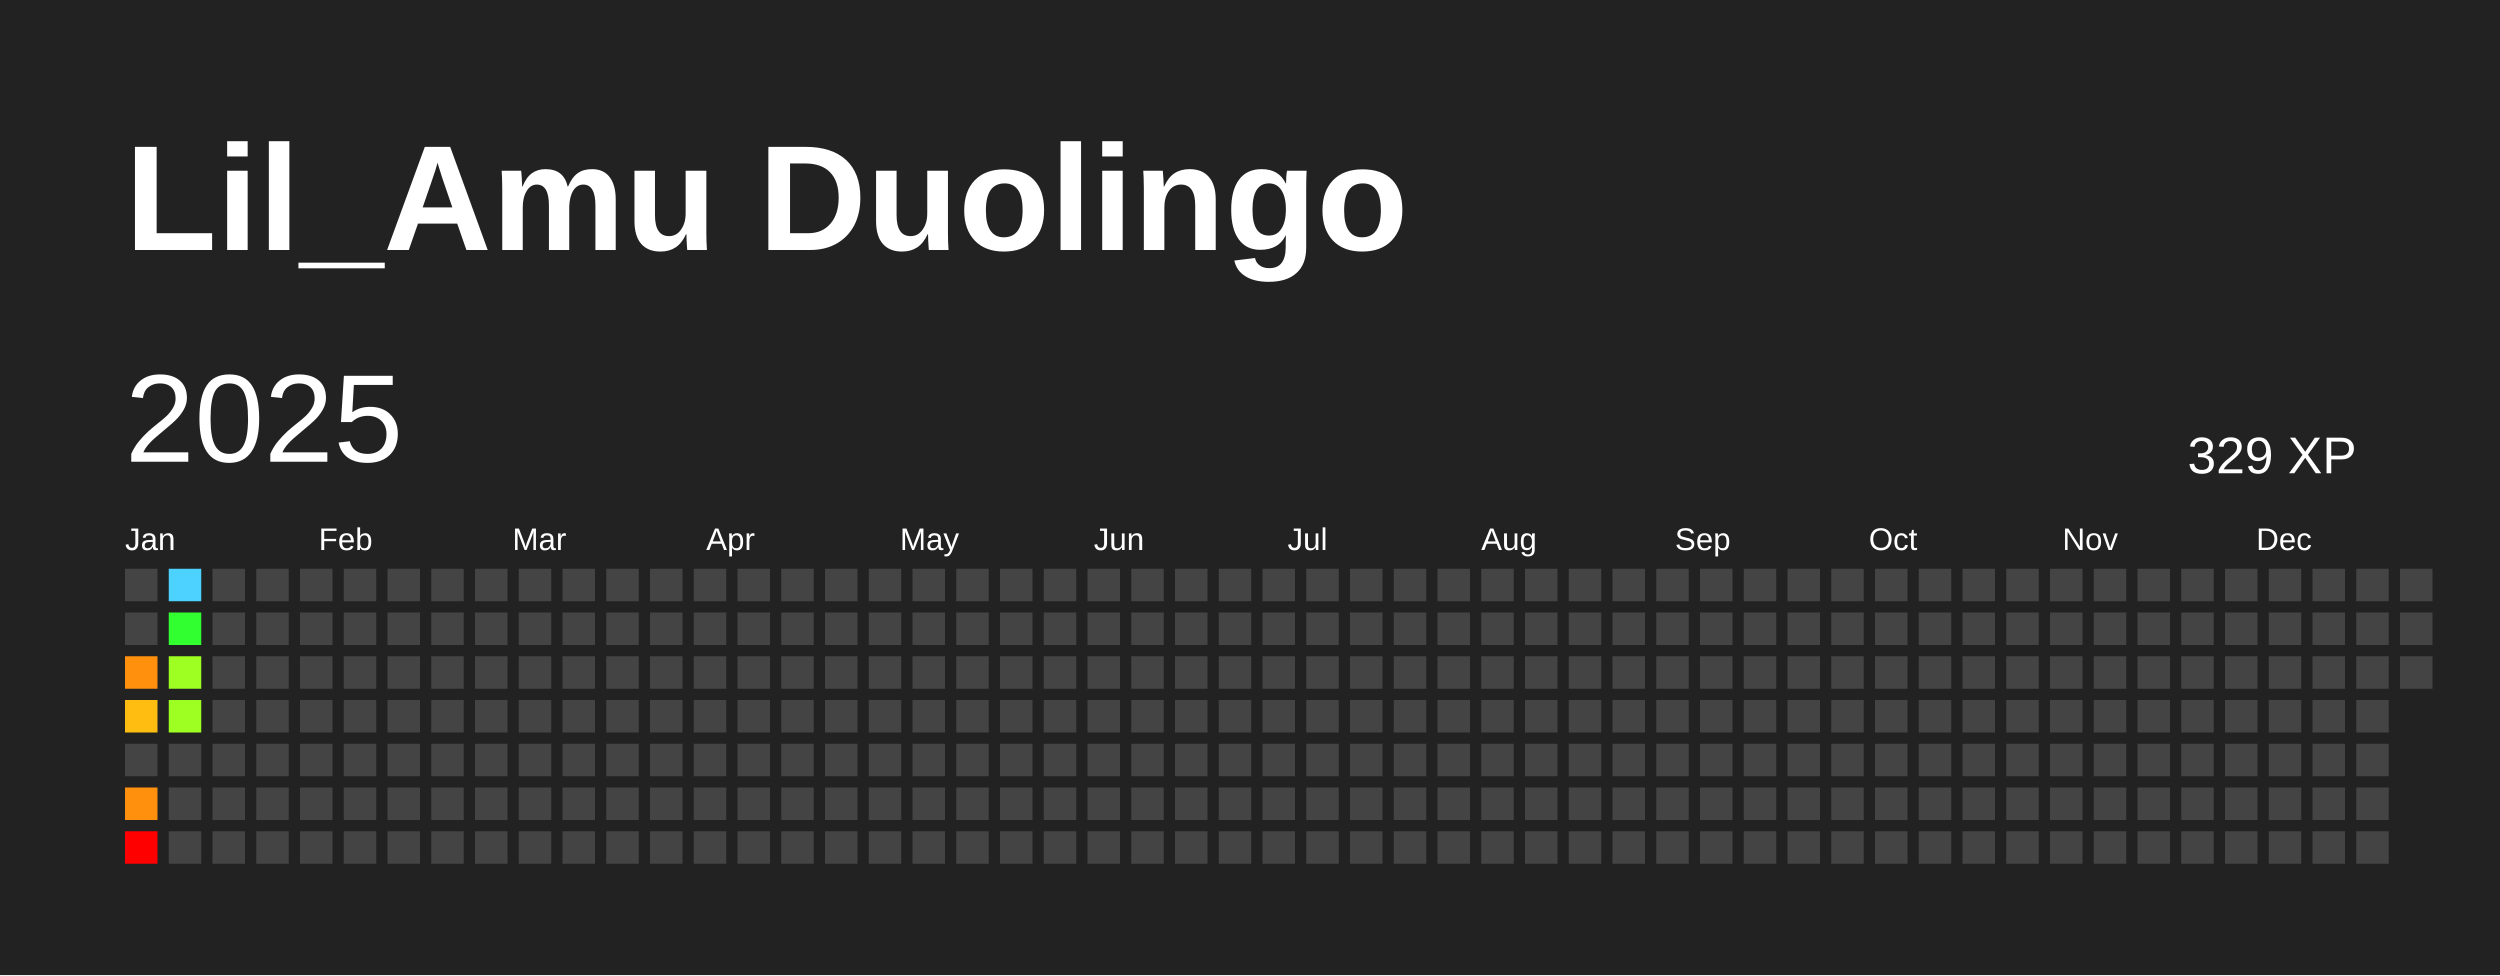
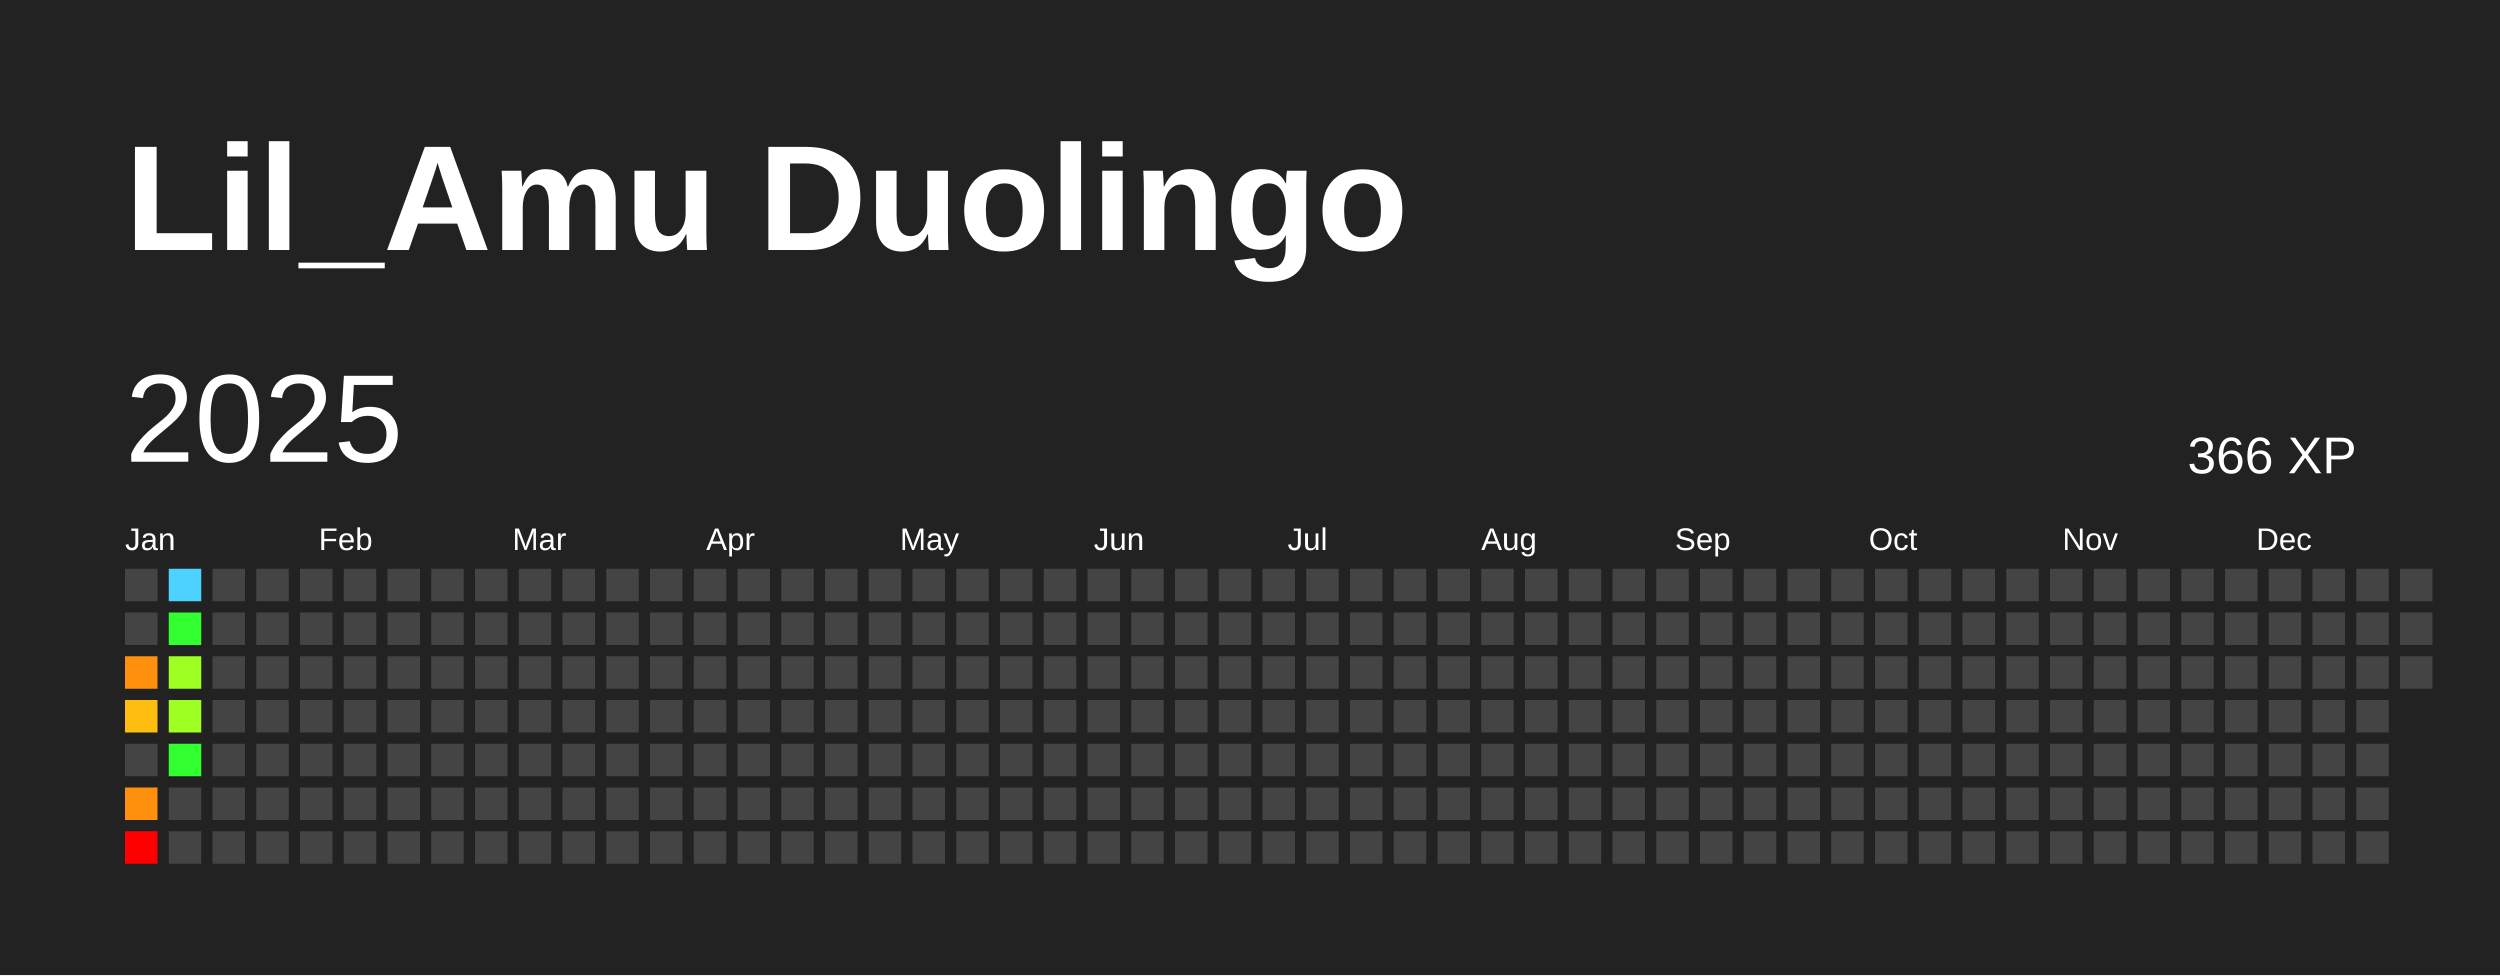
<svg xmlns="http://www.w3.org/2000/svg" baseProfile="full" height="78mm" version="1.1" viewBox="0,0,200,78" width="200mm">
  <defs />
  <rect fill="#222222" height="78" width="200" x="0" y="0" />
  <text fill="#FFFFFF" style="font-size:12px; font-family:Arial; font-weight:bold;" x="10" y="20">Lil_Amu Duolingo</text>
  <text dominant-baseline="hanging" fill="#FFFFFF" style="font-size:10.0px; font-family:Arial;" x="10" y="30">2025</text>
-   <text dominant-baseline="hanging" fill="#FFFFFF" style="font-size:4.125px; font-family:Arial;" x="175" y="35">329 XP</text>
+   <text dominant-baseline="hanging" fill="#FFFFFF" style="font-size:4.125px; font-family:Arial;" x="175" y="35">366 XP</text>
  <text fill="#FFFFFF" style="font-size:2.5px; font-family:Arial" x="10.0" y="44">Jan</text>
  <text fill="#FFFFFF" style="font-size:2.5px; font-family:Arial" x="25.5" y="44">Feb</text>
  <text fill="#FFFFFF" style="font-size:2.5px; font-family:Arial" x="41.0" y="44">Mar</text>
  <text fill="#FFFFFF" style="font-size:2.5px; font-family:Arial" x="56.5" y="44">Apr</text>
  <text fill="#FFFFFF" style="font-size:2.5px; font-family:Arial" x="72.0" y="44">May</text>
  <text fill="#FFFFFF" style="font-size:2.5px; font-family:Arial" x="87.5" y="44">Jun</text>
  <text fill="#FFFFFF" style="font-size:2.5px; font-family:Arial" x="103.0" y="44">Jul</text>
  <text fill="#FFFFFF" style="font-size:2.5px; font-family:Arial" x="118.5" y="44">Aug</text>
  <text fill="#FFFFFF" style="font-size:2.5px; font-family:Arial" x="134.0" y="44">Sep</text>
  <text fill="#FFFFFF" style="font-size:2.5px; font-family:Arial" x="149.5" y="44">Oct</text>
  <text fill="#FFFFFF" style="font-size:2.5px; font-family:Arial" x="165.0" y="44">Nov</text>
  <text fill="#FFFFFF" style="font-size:2.5px; font-family:Arial" x="180.5" y="44">Dec</text>
  <rect fill="#444444" height="2.6" width="2.6" x="10.0" y="45.5" />
  <rect fill="#444444" height="2.6" width="2.6" x="10.0" y="49.0" />
  <rect fill="#ff900d" height="2.6" width="2.6" x="10.0" y="52.5" />
  <rect fill="#ffbd11" height="2.6" width="2.6" x="10.0" y="56.0" />
  <rect fill="#444444" height="2.6" width="2.6" x="10.0" y="59.5" />
  <rect fill="#ff900d" height="2.6" width="2.6" x="10.0" y="63.0" />
  <rect fill="red" height="2.6" width="2.6" x="10.0" y="66.5" />
  <rect fill="#4dd2ff" height="2.6" width="2.6" x="13.5" y="45.5" />
  <rect fill="#32ff2f" height="2.6" width="2.6" x="13.5" y="49.0" />
  <rect fill="#9dff22" height="2.6" width="2.6" x="13.5" y="52.5" />
  <rect fill="#9dff22" height="2.6" width="2.6" x="13.5" y="56.0" />
-   <rect fill="#444444" height="2.6" width="2.6" x="13.5" y="59.5" />
+   <rect fill="#32ff2f" height="2.6" width="2.6" x="13.5" y="59.5" />
  <rect fill="#444444" height="2.6" width="2.6" x="13.5" y="63.0" />
  <rect fill="#444444" height="2.6" width="2.6" x="13.5" y="66.5" />
  <rect fill="#444444" height="2.6" width="2.6" x="17.0" y="45.5" />
  <rect fill="#444444" height="2.6" width="2.6" x="17.0" y="49.0" />
  <rect fill="#444444" height="2.6" width="2.6" x="17.0" y="52.5" />
  <rect fill="#444444" height="2.6" width="2.6" x="17.0" y="56.0" />
  <rect fill="#444444" height="2.6" width="2.6" x="17.0" y="59.5" />
  <rect fill="#444444" height="2.6" width="2.6" x="17.0" y="63.0" />
  <rect fill="#444444" height="2.6" width="2.6" x="17.0" y="66.5" />
  <rect fill="#444444" height="2.6" width="2.6" x="20.5" y="45.5" />
  <rect fill="#444444" height="2.6" width="2.6" x="20.5" y="49.0" />
  <rect fill="#444444" height="2.6" width="2.6" x="20.5" y="52.5" />
  <rect fill="#444444" height="2.6" width="2.6" x="20.5" y="56.0" />
  <rect fill="#444444" height="2.6" width="2.6" x="20.5" y="59.5" />
  <rect fill="#444444" height="2.6" width="2.6" x="20.5" y="63.0" />
  <rect fill="#444444" height="2.6" width="2.6" x="20.5" y="66.5" />
  <rect fill="#444444" height="2.6" width="2.6" x="24.0" y="45.5" />
  <rect fill="#444444" height="2.6" width="2.6" x="24.0" y="49.0" />
  <rect fill="#444444" height="2.6" width="2.6" x="24.0" y="52.5" />
  <rect fill="#444444" height="2.6" width="2.6" x="24.0" y="56.0" />
  <rect fill="#444444" height="2.6" width="2.6" x="24.0" y="59.5" />
  <rect fill="#444444" height="2.6" width="2.6" x="24.0" y="63.0" />
  <rect fill="#444444" height="2.6" width="2.6" x="24.0" y="66.5" />
  <rect fill="#444444" height="2.6" width="2.6" x="27.5" y="45.5" />
  <rect fill="#444444" height="2.6" width="2.6" x="27.5" y="49.0" />
  <rect fill="#444444" height="2.6" width="2.6" x="27.5" y="52.5" />
  <rect fill="#444444" height="2.6" width="2.6" x="27.5" y="56.0" />
  <rect fill="#444444" height="2.6" width="2.6" x="27.5" y="59.5" />
  <rect fill="#444444" height="2.6" width="2.6" x="27.5" y="63.0" />
  <rect fill="#444444" height="2.6" width="2.6" x="27.5" y="66.5" />
  <rect fill="#444444" height="2.6" width="2.6" x="31.0" y="45.5" />
  <rect fill="#444444" height="2.6" width="2.6" x="31.0" y="49.0" />
  <rect fill="#444444" height="2.6" width="2.6" x="31.0" y="52.5" />
  <rect fill="#444444" height="2.6" width="2.6" x="31.0" y="56.0" />
  <rect fill="#444444" height="2.6" width="2.6" x="31.0" y="59.5" />
  <rect fill="#444444" height="2.6" width="2.6" x="31.0" y="63.0" />
  <rect fill="#444444" height="2.6" width="2.6" x="31.0" y="66.5" />
  <rect fill="#444444" height="2.6" width="2.6" x="34.5" y="45.5" />
  <rect fill="#444444" height="2.6" width="2.6" x="34.5" y="49.0" />
  <rect fill="#444444" height="2.6" width="2.6" x="34.5" y="52.5" />
  <rect fill="#444444" height="2.6" width="2.6" x="34.5" y="56.0" />
  <rect fill="#444444" height="2.6" width="2.6" x="34.5" y="59.5" />
  <rect fill="#444444" height="2.6" width="2.6" x="34.5" y="63.0" />
  <rect fill="#444444" height="2.6" width="2.6" x="34.5" y="66.5" />
  <rect fill="#444444" height="2.6" width="2.6" x="38.0" y="45.5" />
  <rect fill="#444444" height="2.6" width="2.6" x="38.0" y="49.0" />
  <rect fill="#444444" height="2.6" width="2.6" x="38.0" y="52.5" />
  <rect fill="#444444" height="2.6" width="2.6" x="38.0" y="56.0" />
  <rect fill="#444444" height="2.6" width="2.6" x="38.0" y="59.5" />
  <rect fill="#444444" height="2.6" width="2.6" x="38.0" y="63.0" />
  <rect fill="#444444" height="2.6" width="2.6" x="38.0" y="66.5" />
  <rect fill="#444444" height="2.6" width="2.6" x="41.5" y="45.5" />
  <rect fill="#444444" height="2.6" width="2.6" x="41.5" y="49.0" />
  <rect fill="#444444" height="2.6" width="2.6" x="41.5" y="52.5" />
  <rect fill="#444444" height="2.6" width="2.6" x="41.5" y="56.0" />
  <rect fill="#444444" height="2.6" width="2.6" x="41.5" y="59.5" />
  <rect fill="#444444" height="2.6" width="2.6" x="41.5" y="63.0" />
  <rect fill="#444444" height="2.6" width="2.6" x="41.5" y="66.5" />
  <rect fill="#444444" height="2.6" width="2.6" x="45.0" y="45.5" />
  <rect fill="#444444" height="2.6" width="2.6" x="45.0" y="49.0" />
  <rect fill="#444444" height="2.6" width="2.6" x="45.0" y="52.5" />
  <rect fill="#444444" height="2.6" width="2.6" x="45.0" y="56.0" />
  <rect fill="#444444" height="2.6" width="2.6" x="45.0" y="59.5" />
  <rect fill="#444444" height="2.6" width="2.6" x="45.0" y="63.0" />
  <rect fill="#444444" height="2.6" width="2.6" x="45.0" y="66.5" />
  <rect fill="#444444" height="2.6" width="2.6" x="48.5" y="45.5" />
  <rect fill="#444444" height="2.6" width="2.6" x="48.5" y="49.0" />
  <rect fill="#444444" height="2.6" width="2.6" x="48.5" y="52.5" />
  <rect fill="#444444" height="2.6" width="2.6" x="48.5" y="56.0" />
  <rect fill="#444444" height="2.6" width="2.6" x="48.5" y="59.5" />
  <rect fill="#444444" height="2.6" width="2.6" x="48.5" y="63.0" />
  <rect fill="#444444" height="2.6" width="2.6" x="48.5" y="66.5" />
  <rect fill="#444444" height="2.6" width="2.6" x="52.0" y="45.5" />
  <rect fill="#444444" height="2.6" width="2.6" x="52.0" y="49.0" />
  <rect fill="#444444" height="2.6" width="2.6" x="52.0" y="52.5" />
  <rect fill="#444444" height="2.6" width="2.6" x="52.0" y="56.0" />
  <rect fill="#444444" height="2.6" width="2.6" x="52.0" y="59.5" />
  <rect fill="#444444" height="2.6" width="2.6" x="52.0" y="63.0" />
  <rect fill="#444444" height="2.6" width="2.6" x="52.0" y="66.5" />
  <rect fill="#444444" height="2.6" width="2.6" x="55.5" y="45.5" />
  <rect fill="#444444" height="2.6" width="2.6" x="55.5" y="49.0" />
  <rect fill="#444444" height="2.6" width="2.6" x="55.5" y="52.5" />
  <rect fill="#444444" height="2.6" width="2.6" x="55.5" y="56.0" />
  <rect fill="#444444" height="2.6" width="2.6" x="55.5" y="59.5" />
  <rect fill="#444444" height="2.6" width="2.6" x="55.5" y="63.0" />
  <rect fill="#444444" height="2.6" width="2.6" x="55.5" y="66.5" />
  <rect fill="#444444" height="2.6" width="2.6" x="59.0" y="45.5" />
  <rect fill="#444444" height="2.6" width="2.6" x="59.0" y="49.0" />
  <rect fill="#444444" height="2.6" width="2.6" x="59.0" y="52.5" />
  <rect fill="#444444" height="2.6" width="2.6" x="59.0" y="56.0" />
  <rect fill="#444444" height="2.6" width="2.6" x="59.0" y="59.5" />
  <rect fill="#444444" height="2.6" width="2.6" x="59.0" y="63.0" />
  <rect fill="#444444" height="2.6" width="2.6" x="59.0" y="66.5" />
  <rect fill="#444444" height="2.6" width="2.6" x="62.5" y="45.5" />
  <rect fill="#444444" height="2.6" width="2.6" x="62.5" y="49.0" />
  <rect fill="#444444" height="2.6" width="2.6" x="62.5" y="52.5" />
  <rect fill="#444444" height="2.6" width="2.6" x="62.5" y="56.0" />
  <rect fill="#444444" height="2.6" width="2.6" x="62.5" y="59.5" />
  <rect fill="#444444" height="2.6" width="2.6" x="62.5" y="63.0" />
  <rect fill="#444444" height="2.6" width="2.6" x="62.5" y="66.5" />
  <rect fill="#444444" height="2.6" width="2.6" x="66.0" y="45.5" />
  <rect fill="#444444" height="2.6" width="2.6" x="66.0" y="49.0" />
  <rect fill="#444444" height="2.6" width="2.6" x="66.0" y="52.5" />
  <rect fill="#444444" height="2.6" width="2.6" x="66.0" y="56.0" />
  <rect fill="#444444" height="2.6" width="2.6" x="66.0" y="59.5" />
  <rect fill="#444444" height="2.6" width="2.6" x="66.0" y="63.0" />
  <rect fill="#444444" height="2.6" width="2.6" x="66.0" y="66.5" />
  <rect fill="#444444" height="2.6" width="2.6" x="69.5" y="45.5" />
  <rect fill="#444444" height="2.6" width="2.6" x="69.5" y="49.0" />
  <rect fill="#444444" height="2.6" width="2.6" x="69.5" y="52.5" />
  <rect fill="#444444" height="2.6" width="2.6" x="69.5" y="56.0" />
  <rect fill="#444444" height="2.6" width="2.6" x="69.5" y="59.5" />
  <rect fill="#444444" height="2.6" width="2.6" x="69.5" y="63.0" />
  <rect fill="#444444" height="2.6" width="2.6" x="69.5" y="66.5" />
  <rect fill="#444444" height="2.6" width="2.6" x="73.0" y="45.5" />
  <rect fill="#444444" height="2.6" width="2.6" x="73.0" y="49.0" />
  <rect fill="#444444" height="2.6" width="2.6" x="73.0" y="52.5" />
  <rect fill="#444444" height="2.6" width="2.6" x="73.0" y="56.0" />
  <rect fill="#444444" height="2.6" width="2.6" x="73.0" y="59.5" />
  <rect fill="#444444" height="2.6" width="2.6" x="73.0" y="63.0" />
  <rect fill="#444444" height="2.6" width="2.6" x="73.0" y="66.5" />
  <rect fill="#444444" height="2.6" width="2.6" x="76.5" y="45.5" />
  <rect fill="#444444" height="2.6" width="2.6" x="76.5" y="49.0" />
  <rect fill="#444444" height="2.6" width="2.6" x="76.5" y="52.5" />
  <rect fill="#444444" height="2.6" width="2.6" x="76.5" y="56.0" />
  <rect fill="#444444" height="2.6" width="2.6" x="76.5" y="59.5" />
  <rect fill="#444444" height="2.6" width="2.6" x="76.5" y="63.0" />
  <rect fill="#444444" height="2.6" width="2.6" x="76.5" y="66.5" />
  <rect fill="#444444" height="2.6" width="2.6" x="80.0" y="45.5" />
  <rect fill="#444444" height="2.6" width="2.6" x="80.0" y="49.0" />
  <rect fill="#444444" height="2.6" width="2.6" x="80.0" y="52.5" />
  <rect fill="#444444" height="2.6" width="2.6" x="80.0" y="56.0" />
  <rect fill="#444444" height="2.6" width="2.6" x="80.0" y="59.5" />
  <rect fill="#444444" height="2.6" width="2.6" x="80.0" y="63.0" />
  <rect fill="#444444" height="2.6" width="2.6" x="80.0" y="66.5" />
  <rect fill="#444444" height="2.6" width="2.6" x="83.5" y="45.5" />
  <rect fill="#444444" height="2.6" width="2.6" x="83.5" y="49.0" />
  <rect fill="#444444" height="2.6" width="2.6" x="83.5" y="52.5" />
  <rect fill="#444444" height="2.6" width="2.6" x="83.5" y="56.0" />
  <rect fill="#444444" height="2.6" width="2.6" x="83.5" y="59.5" />
  <rect fill="#444444" height="2.6" width="2.6" x="83.5" y="63.0" />
  <rect fill="#444444" height="2.6" width="2.6" x="83.5" y="66.5" />
  <rect fill="#444444" height="2.6" width="2.6" x="87.0" y="45.5" />
  <rect fill="#444444" height="2.6" width="2.6" x="87.0" y="49.0" />
  <rect fill="#444444" height="2.6" width="2.6" x="87.0" y="52.5" />
  <rect fill="#444444" height="2.6" width="2.6" x="87.0" y="56.0" />
  <rect fill="#444444" height="2.6" width="2.6" x="87.0" y="59.5" />
  <rect fill="#444444" height="2.6" width="2.6" x="87.0" y="63.0" />
  <rect fill="#444444" height="2.6" width="2.6" x="87.0" y="66.5" />
  <rect fill="#444444" height="2.6" width="2.6" x="90.5" y="45.5" />
  <rect fill="#444444" height="2.6" width="2.6" x="90.5" y="49.0" />
  <rect fill="#444444" height="2.6" width="2.6" x="90.5" y="52.5" />
  <rect fill="#444444" height="2.6" width="2.6" x="90.5" y="56.0" />
  <rect fill="#444444" height="2.6" width="2.6" x="90.5" y="59.5" />
  <rect fill="#444444" height="2.6" width="2.6" x="90.5" y="63.0" />
  <rect fill="#444444" height="2.6" width="2.6" x="90.5" y="66.5" />
  <rect fill="#444444" height="2.6" width="2.6" x="94.0" y="45.5" />
  <rect fill="#444444" height="2.6" width="2.6" x="94.0" y="49.0" />
  <rect fill="#444444" height="2.6" width="2.6" x="94.0" y="52.5" />
  <rect fill="#444444" height="2.6" width="2.6" x="94.0" y="56.0" />
  <rect fill="#444444" height="2.6" width="2.6" x="94.0" y="59.5" />
  <rect fill="#444444" height="2.6" width="2.6" x="94.0" y="63.0" />
  <rect fill="#444444" height="2.6" width="2.6" x="94.0" y="66.5" />
  <rect fill="#444444" height="2.6" width="2.6" x="97.5" y="45.5" />
  <rect fill="#444444" height="2.6" width="2.6" x="97.5" y="49.0" />
  <rect fill="#444444" height="2.6" width="2.6" x="97.5" y="52.5" />
  <rect fill="#444444" height="2.6" width="2.6" x="97.5" y="56.0" />
  <rect fill="#444444" height="2.6" width="2.6" x="97.5" y="59.5" />
  <rect fill="#444444" height="2.6" width="2.6" x="97.5" y="63.0" />
  <rect fill="#444444" height="2.6" width="2.6" x="97.5" y="66.5" />
  <rect fill="#444444" height="2.6" width="2.6" x="101.0" y="45.5" />
  <rect fill="#444444" height="2.6" width="2.6" x="101.0" y="49.0" />
  <rect fill="#444444" height="2.6" width="2.6" x="101.0" y="52.5" />
  <rect fill="#444444" height="2.6" width="2.6" x="101.0" y="56.0" />
  <rect fill="#444444" height="2.6" width="2.6" x="101.0" y="59.5" />
  <rect fill="#444444" height="2.6" width="2.6" x="101.0" y="63.0" />
  <rect fill="#444444" height="2.6" width="2.6" x="101.0" y="66.5" />
  <rect fill="#444444" height="2.6" width="2.6" x="104.5" y="45.5" />
  <rect fill="#444444" height="2.6" width="2.6" x="104.5" y="49.0" />
  <rect fill="#444444" height="2.6" width="2.6" x="104.5" y="52.5" />
  <rect fill="#444444" height="2.6" width="2.6" x="104.5" y="56.0" />
  <rect fill="#444444" height="2.6" width="2.6" x="104.5" y="59.5" />
  <rect fill="#444444" height="2.6" width="2.6" x="104.5" y="63.0" />
  <rect fill="#444444" height="2.6" width="2.6" x="104.5" y="66.5" />
  <rect fill="#444444" height="2.6" width="2.6" x="108.0" y="45.5" />
  <rect fill="#444444" height="2.6" width="2.6" x="108.0" y="49.0" />
  <rect fill="#444444" height="2.6" width="2.6" x="108.0" y="52.5" />
  <rect fill="#444444" height="2.6" width="2.6" x="108.0" y="56.0" />
  <rect fill="#444444" height="2.6" width="2.6" x="108.0" y="59.5" />
  <rect fill="#444444" height="2.6" width="2.6" x="108.0" y="63.0" />
  <rect fill="#444444" height="2.6" width="2.6" x="108.0" y="66.5" />
  <rect fill="#444444" height="2.6" width="2.6" x="111.5" y="45.5" />
  <rect fill="#444444" height="2.6" width="2.6" x="111.5" y="49.0" />
  <rect fill="#444444" height="2.6" width="2.6" x="111.5" y="52.5" />
  <rect fill="#444444" height="2.6" width="2.6" x="111.5" y="56.0" />
  <rect fill="#444444" height="2.6" width="2.6" x="111.5" y="59.5" />
  <rect fill="#444444" height="2.6" width="2.6" x="111.5" y="63.0" />
  <rect fill="#444444" height="2.6" width="2.6" x="111.5" y="66.5" />
  <rect fill="#444444" height="2.6" width="2.6" x="115.0" y="45.5" />
  <rect fill="#444444" height="2.6" width="2.6" x="115.0" y="49.0" />
  <rect fill="#444444" height="2.6" width="2.6" x="115.0" y="52.5" />
  <rect fill="#444444" height="2.6" width="2.6" x="115.0" y="56.0" />
  <rect fill="#444444" height="2.6" width="2.6" x="115.0" y="59.5" />
  <rect fill="#444444" height="2.6" width="2.6" x="115.0" y="63.0" />
  <rect fill="#444444" height="2.6" width="2.6" x="115.0" y="66.5" />
  <rect fill="#444444" height="2.6" width="2.6" x="118.5" y="45.5" />
  <rect fill="#444444" height="2.6" width="2.6" x="118.5" y="49.0" />
  <rect fill="#444444" height="2.6" width="2.6" x="118.5" y="52.5" />
  <rect fill="#444444" height="2.6" width="2.6" x="118.5" y="56.0" />
  <rect fill="#444444" height="2.6" width="2.6" x="118.5" y="59.5" />
  <rect fill="#444444" height="2.6" width="2.6" x="118.5" y="63.0" />
  <rect fill="#444444" height="2.6" width="2.6" x="118.5" y="66.5" />
  <rect fill="#444444" height="2.6" width="2.6" x="122.0" y="45.5" />
  <rect fill="#444444" height="2.6" width="2.6" x="122.0" y="49.0" />
  <rect fill="#444444" height="2.6" width="2.6" x="122.0" y="52.5" />
  <rect fill="#444444" height="2.6" width="2.6" x="122.0" y="56.0" />
  <rect fill="#444444" height="2.6" width="2.6" x="122.0" y="59.5" />
  <rect fill="#444444" height="2.6" width="2.6" x="122.0" y="63.0" />
  <rect fill="#444444" height="2.6" width="2.6" x="122.0" y="66.5" />
  <rect fill="#444444" height="2.6" width="2.6" x="125.5" y="45.5" />
  <rect fill="#444444" height="2.6" width="2.6" x="125.5" y="49.0" />
  <rect fill="#444444" height="2.6" width="2.6" x="125.5" y="52.5" />
  <rect fill="#444444" height="2.6" width="2.6" x="125.5" y="56.0" />
  <rect fill="#444444" height="2.6" width="2.6" x="125.5" y="59.5" />
  <rect fill="#444444" height="2.6" width="2.6" x="125.5" y="63.0" />
  <rect fill="#444444" height="2.6" width="2.6" x="125.5" y="66.5" />
  <rect fill="#444444" height="2.6" width="2.6" x="129.0" y="45.5" />
  <rect fill="#444444" height="2.6" width="2.6" x="129.0" y="49.0" />
  <rect fill="#444444" height="2.6" width="2.6" x="129.0" y="52.5" />
  <rect fill="#444444" height="2.6" width="2.6" x="129.0" y="56.0" />
  <rect fill="#444444" height="2.6" width="2.6" x="129.0" y="59.5" />
  <rect fill="#444444" height="2.6" width="2.6" x="129.0" y="63.0" />
  <rect fill="#444444" height="2.6" width="2.6" x="129.0" y="66.5" />
  <rect fill="#444444" height="2.6" width="2.6" x="132.5" y="45.5" />
  <rect fill="#444444" height="2.6" width="2.6" x="132.5" y="49.0" />
  <rect fill="#444444" height="2.6" width="2.6" x="132.5" y="52.5" />
  <rect fill="#444444" height="2.6" width="2.6" x="132.5" y="56.0" />
  <rect fill="#444444" height="2.6" width="2.6" x="132.5" y="59.5" />
  <rect fill="#444444" height="2.6" width="2.6" x="132.5" y="63.0" />
  <rect fill="#444444" height="2.6" width="2.6" x="132.5" y="66.5" />
  <rect fill="#444444" height="2.6" width="2.6" x="136.0" y="45.5" />
  <rect fill="#444444" height="2.6" width="2.6" x="136.0" y="49.0" />
  <rect fill="#444444" height="2.6" width="2.6" x="136.0" y="52.5" />
  <rect fill="#444444" height="2.6" width="2.6" x="136.0" y="56.0" />
  <rect fill="#444444" height="2.6" width="2.6" x="136.0" y="59.5" />
  <rect fill="#444444" height="2.6" width="2.6" x="136.0" y="63.0" />
  <rect fill="#444444" height="2.6" width="2.6" x="136.0" y="66.5" />
  <rect fill="#444444" height="2.6" width="2.6" x="139.5" y="45.5" />
  <rect fill="#444444" height="2.6" width="2.6" x="139.5" y="49.0" />
  <rect fill="#444444" height="2.6" width="2.6" x="139.5" y="52.5" />
  <rect fill="#444444" height="2.6" width="2.6" x="139.5" y="56.0" />
  <rect fill="#444444" height="2.6" width="2.6" x="139.5" y="59.5" />
  <rect fill="#444444" height="2.6" width="2.6" x="139.5" y="63.0" />
  <rect fill="#444444" height="2.6" width="2.6" x="139.5" y="66.5" />
  <rect fill="#444444" height="2.6" width="2.6" x="143.0" y="45.5" />
  <rect fill="#444444" height="2.6" width="2.6" x="143.0" y="49.0" />
  <rect fill="#444444" height="2.6" width="2.6" x="143.0" y="52.5" />
  <rect fill="#444444" height="2.6" width="2.6" x="143.0" y="56.0" />
  <rect fill="#444444" height="2.6" width="2.6" x="143.0" y="59.5" />
  <rect fill="#444444" height="2.6" width="2.6" x="143.0" y="63.0" />
  <rect fill="#444444" height="2.6" width="2.6" x="143.0" y="66.5" />
  <rect fill="#444444" height="2.6" width="2.6" x="146.5" y="45.5" />
  <rect fill="#444444" height="2.6" width="2.6" x="146.5" y="49.0" />
  <rect fill="#444444" height="2.6" width="2.6" x="146.5" y="52.5" />
  <rect fill="#444444" height="2.6" width="2.6" x="146.5" y="56.0" />
  <rect fill="#444444" height="2.6" width="2.6" x="146.5" y="59.5" />
  <rect fill="#444444" height="2.6" width="2.6" x="146.5" y="63.0" />
  <rect fill="#444444" height="2.6" width="2.6" x="146.5" y="66.5" />
  <rect fill="#444444" height="2.6" width="2.6" x="150.0" y="45.5" />
  <rect fill="#444444" height="2.6" width="2.6" x="150.0" y="49.0" />
  <rect fill="#444444" height="2.6" width="2.6" x="150.0" y="52.5" />
  <rect fill="#444444" height="2.6" width="2.6" x="150.0" y="56.0" />
  <rect fill="#444444" height="2.6" width="2.6" x="150.0" y="59.5" />
  <rect fill="#444444" height="2.6" width="2.6" x="150.0" y="63.0" />
  <rect fill="#444444" height="2.6" width="2.6" x="150.0" y="66.5" />
  <rect fill="#444444" height="2.6" width="2.6" x="153.5" y="45.5" />
  <rect fill="#444444" height="2.6" width="2.6" x="153.5" y="49.0" />
  <rect fill="#444444" height="2.6" width="2.6" x="153.5" y="52.5" />
  <rect fill="#444444" height="2.6" width="2.6" x="153.5" y="56.0" />
  <rect fill="#444444" height="2.6" width="2.6" x="153.5" y="59.5" />
  <rect fill="#444444" height="2.6" width="2.6" x="153.5" y="63.0" />
  <rect fill="#444444" height="2.6" width="2.6" x="153.5" y="66.5" />
  <rect fill="#444444" height="2.6" width="2.6" x="157.0" y="45.5" />
  <rect fill="#444444" height="2.6" width="2.6" x="157.0" y="49.0" />
  <rect fill="#444444" height="2.6" width="2.6" x="157.0" y="52.5" />
  <rect fill="#444444" height="2.6" width="2.6" x="157.0" y="56.0" />
  <rect fill="#444444" height="2.6" width="2.6" x="157.0" y="59.5" />
  <rect fill="#444444" height="2.6" width="2.6" x="157.0" y="63.0" />
  <rect fill="#444444" height="2.6" width="2.6" x="157.0" y="66.5" />
  <rect fill="#444444" height="2.6" width="2.6" x="160.5" y="45.5" />
  <rect fill="#444444" height="2.6" width="2.6" x="160.5" y="49.0" />
  <rect fill="#444444" height="2.6" width="2.6" x="160.5" y="52.5" />
  <rect fill="#444444" height="2.6" width="2.6" x="160.5" y="56.0" />
  <rect fill="#444444" height="2.6" width="2.6" x="160.5" y="59.5" />
  <rect fill="#444444" height="2.6" width="2.6" x="160.5" y="63.0" />
  <rect fill="#444444" height="2.6" width="2.6" x="160.5" y="66.5" />
  <rect fill="#444444" height="2.6" width="2.6" x="164.0" y="45.5" />
  <rect fill="#444444" height="2.6" width="2.6" x="164.0" y="49.0" />
  <rect fill="#444444" height="2.6" width="2.6" x="164.0" y="52.5" />
  <rect fill="#444444" height="2.6" width="2.6" x="164.0" y="56.0" />
  <rect fill="#444444" height="2.6" width="2.6" x="164.0" y="59.5" />
  <rect fill="#444444" height="2.6" width="2.6" x="164.0" y="63.0" />
  <rect fill="#444444" height="2.6" width="2.6" x="164.0" y="66.5" />
  <rect fill="#444444" height="2.6" width="2.6" x="167.5" y="45.5" />
  <rect fill="#444444" height="2.6" width="2.6" x="167.5" y="49.0" />
  <rect fill="#444444" height="2.6" width="2.6" x="167.5" y="52.5" />
  <rect fill="#444444" height="2.6" width="2.6" x="167.5" y="56.0" />
  <rect fill="#444444" height="2.6" width="2.6" x="167.5" y="59.5" />
  <rect fill="#444444" height="2.6" width="2.6" x="167.5" y="63.0" />
  <rect fill="#444444" height="2.6" width="2.6" x="167.5" y="66.5" />
  <rect fill="#444444" height="2.6" width="2.6" x="171.0" y="45.5" />
  <rect fill="#444444" height="2.6" width="2.6" x="171.0" y="49.0" />
  <rect fill="#444444" height="2.6" width="2.6" x="171.0" y="52.5" />
  <rect fill="#444444" height="2.6" width="2.6" x="171.0" y="56.0" />
  <rect fill="#444444" height="2.6" width="2.6" x="171.0" y="59.5" />
  <rect fill="#444444" height="2.6" width="2.6" x="171.0" y="63.0" />
  <rect fill="#444444" height="2.6" width="2.6" x="171.0" y="66.5" />
  <rect fill="#444444" height="2.6" width="2.6" x="174.5" y="45.5" />
  <rect fill="#444444" height="2.6" width="2.6" x="174.5" y="49.0" />
  <rect fill="#444444" height="2.6" width="2.6" x="174.5" y="52.5" />
  <rect fill="#444444" height="2.6" width="2.6" x="174.5" y="56.0" />
  <rect fill="#444444" height="2.6" width="2.6" x="174.5" y="59.5" />
  <rect fill="#444444" height="2.6" width="2.6" x="174.5" y="63.0" />
  <rect fill="#444444" height="2.6" width="2.6" x="174.5" y="66.5" />
  <rect fill="#444444" height="2.6" width="2.6" x="178.0" y="45.5" />
  <rect fill="#444444" height="2.6" width="2.6" x="178.0" y="49.0" />
  <rect fill="#444444" height="2.6" width="2.6" x="178.0" y="52.5" />
  <rect fill="#444444" height="2.6" width="2.6" x="178.0" y="56.0" />
  <rect fill="#444444" height="2.6" width="2.6" x="178.0" y="59.5" />
  <rect fill="#444444" height="2.6" width="2.6" x="178.0" y="63.0" />
  <rect fill="#444444" height="2.6" width="2.6" x="178.0" y="66.5" />
  <rect fill="#444444" height="2.6" width="2.6" x="181.5" y="45.5" />
  <rect fill="#444444" height="2.6" width="2.6" x="181.5" y="49.0" />
  <rect fill="#444444" height="2.6" width="2.6" x="181.5" y="52.5" />
  <rect fill="#444444" height="2.6" width="2.6" x="181.5" y="56.0" />
  <rect fill="#444444" height="2.6" width="2.6" x="181.5" y="59.5" />
  <rect fill="#444444" height="2.6" width="2.6" x="181.5" y="63.0" />
  <rect fill="#444444" height="2.6" width="2.6" x="181.5" y="66.5" />
  <rect fill="#444444" height="2.6" width="2.6" x="185.0" y="45.5" />
  <rect fill="#444444" height="2.6" width="2.6" x="185.0" y="49.0" />
  <rect fill="#444444" height="2.6" width="2.6" x="185.0" y="52.5" />
  <rect fill="#444444" height="2.6" width="2.6" x="185.0" y="56.0" />
  <rect fill="#444444" height="2.6" width="2.6" x="185.0" y="59.5" />
  <rect fill="#444444" height="2.6" width="2.6" x="185.0" y="63.0" />
  <rect fill="#444444" height="2.6" width="2.6" x="185.0" y="66.5" />
  <rect fill="#444444" height="2.6" width="2.6" x="188.5" y="45.5" />
  <rect fill="#444444" height="2.6" width="2.6" x="188.5" y="49.0" />
  <rect fill="#444444" height="2.6" width="2.6" x="188.5" y="52.5" />
  <rect fill="#444444" height="2.6" width="2.6" x="188.5" y="56.0" />
  <rect fill="#444444" height="2.6" width="2.6" x="188.5" y="59.5" />
  <rect fill="#444444" height="2.6" width="2.6" x="188.5" y="63.0" />
  <rect fill="#444444" height="2.6" width="2.6" x="188.5" y="66.5" />
  <rect fill="#444444" height="2.6" width="2.6" x="192.0" y="45.5" />
  <rect fill="#444444" height="2.6" width="2.6" x="192.0" y="49.0" />
  <rect fill="#444444" height="2.6" width="2.6" x="192.0" y="52.5" />
</svg>
